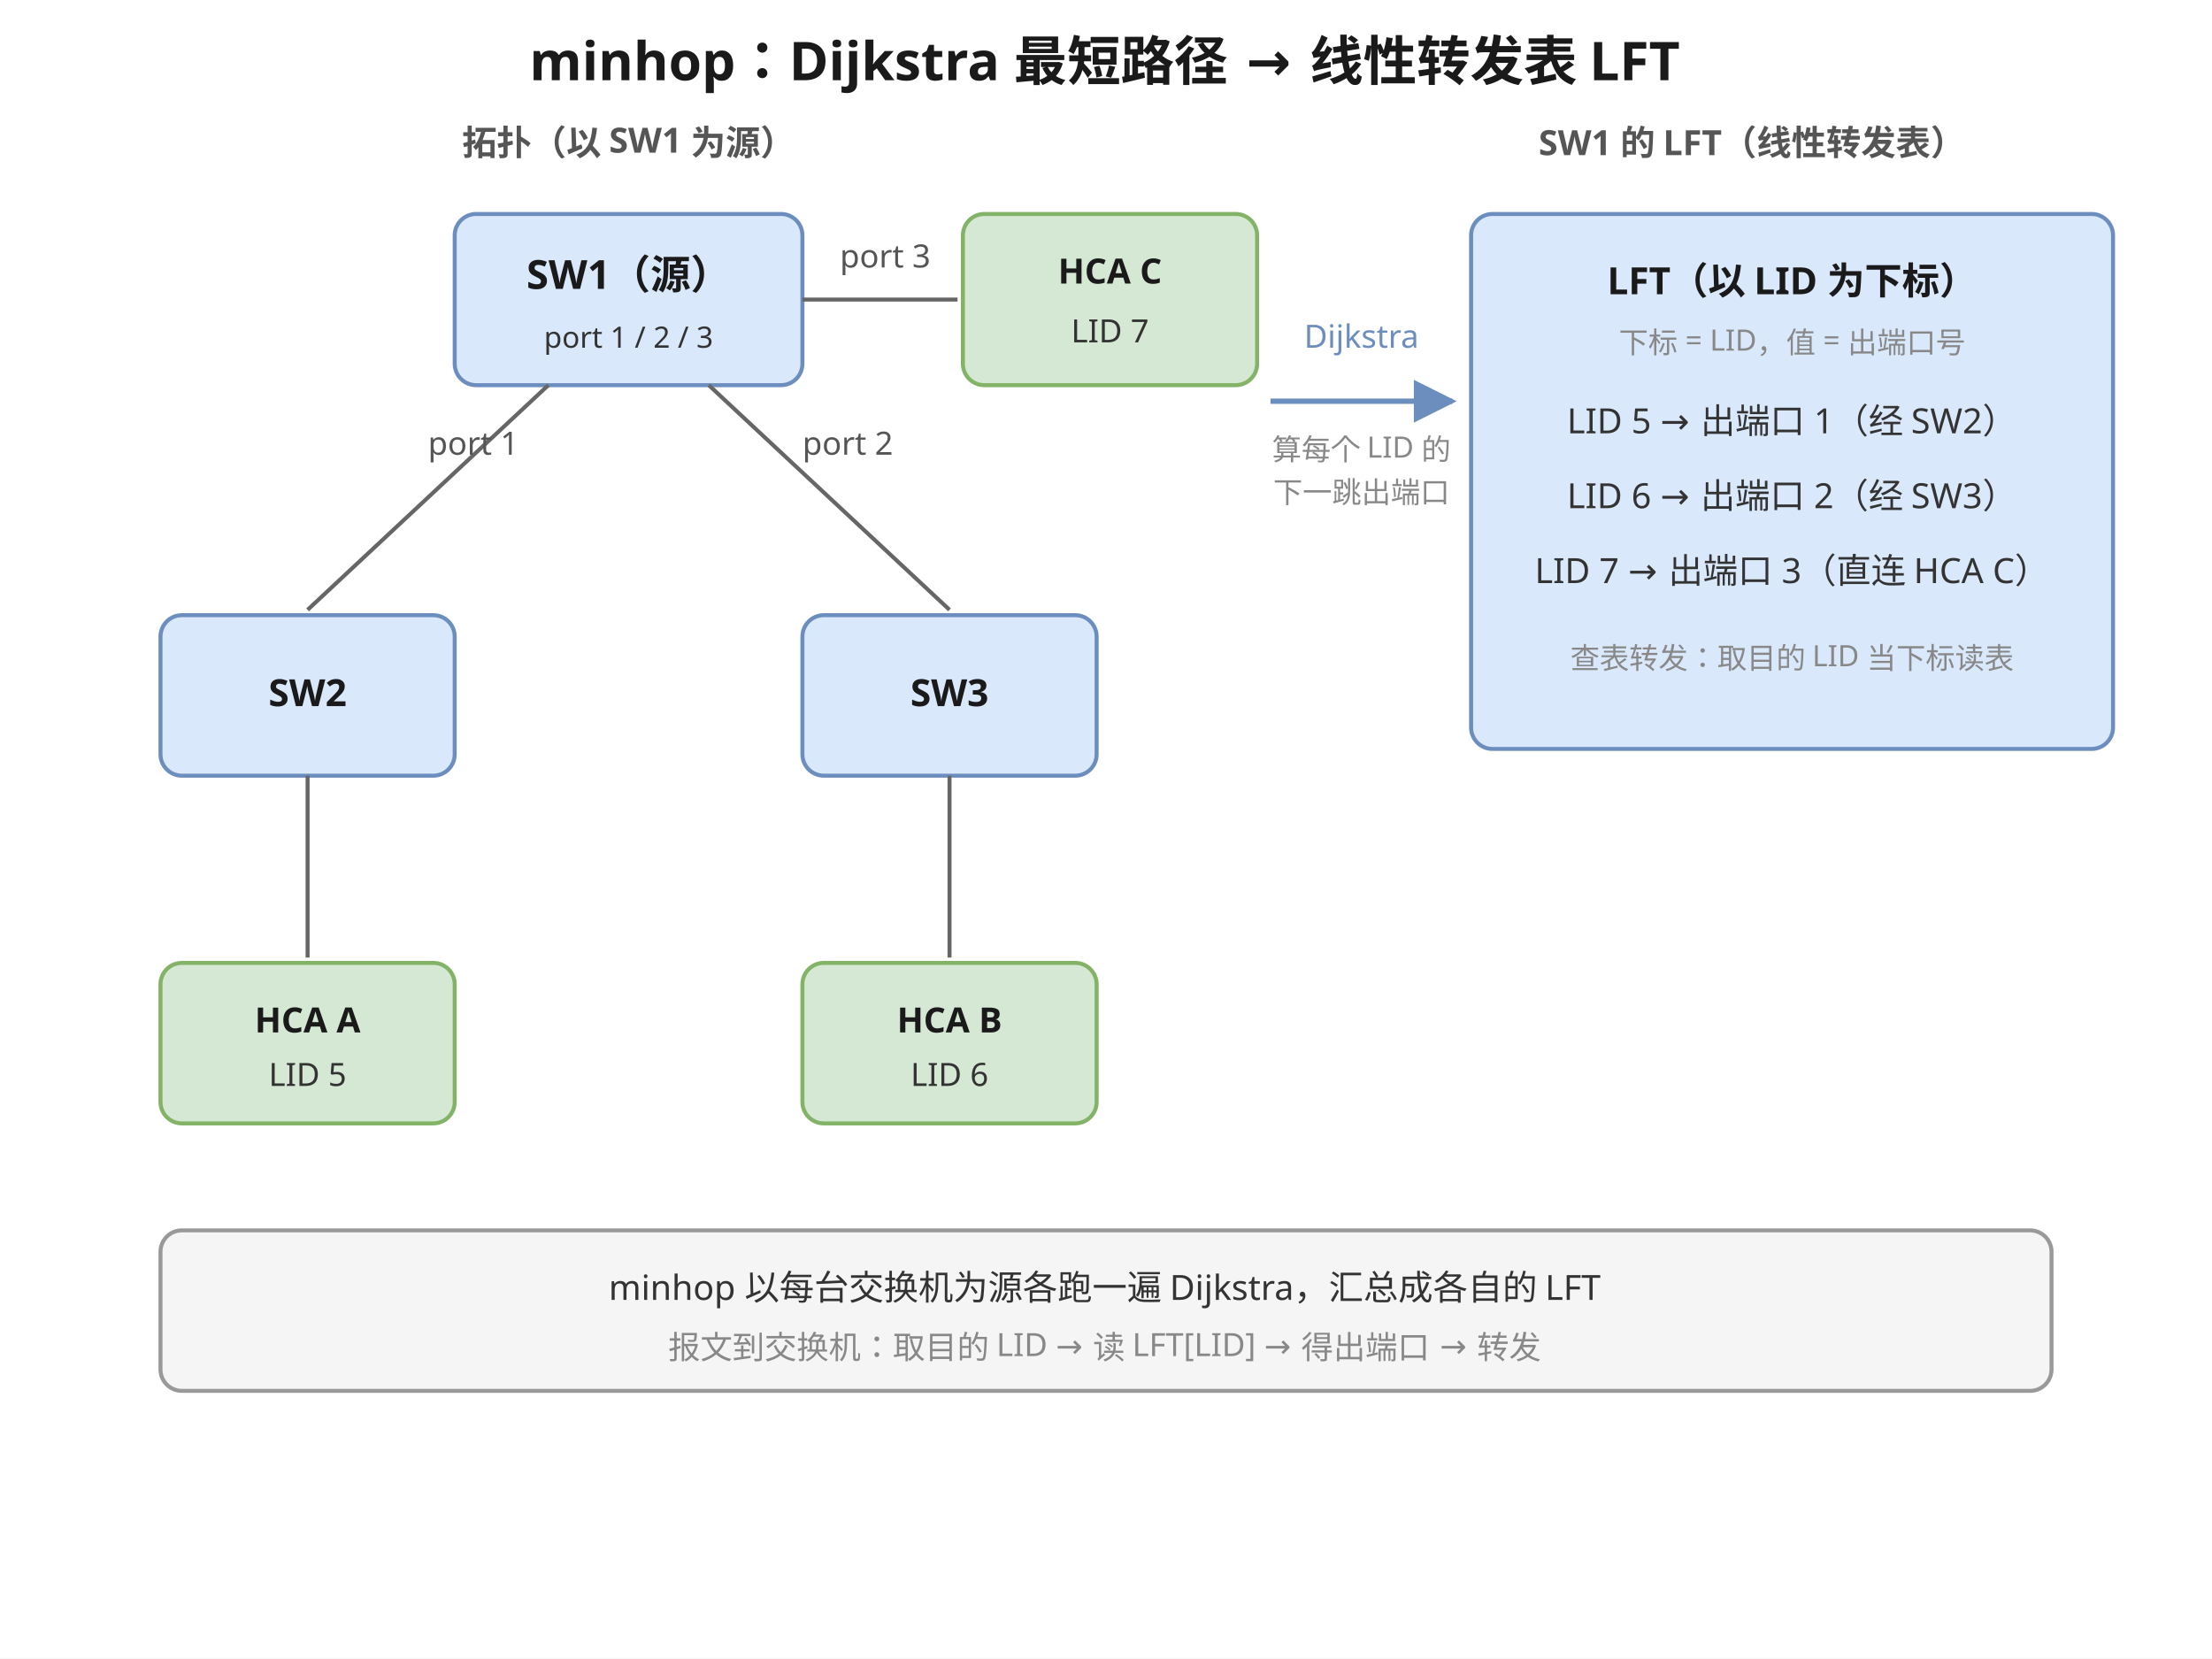
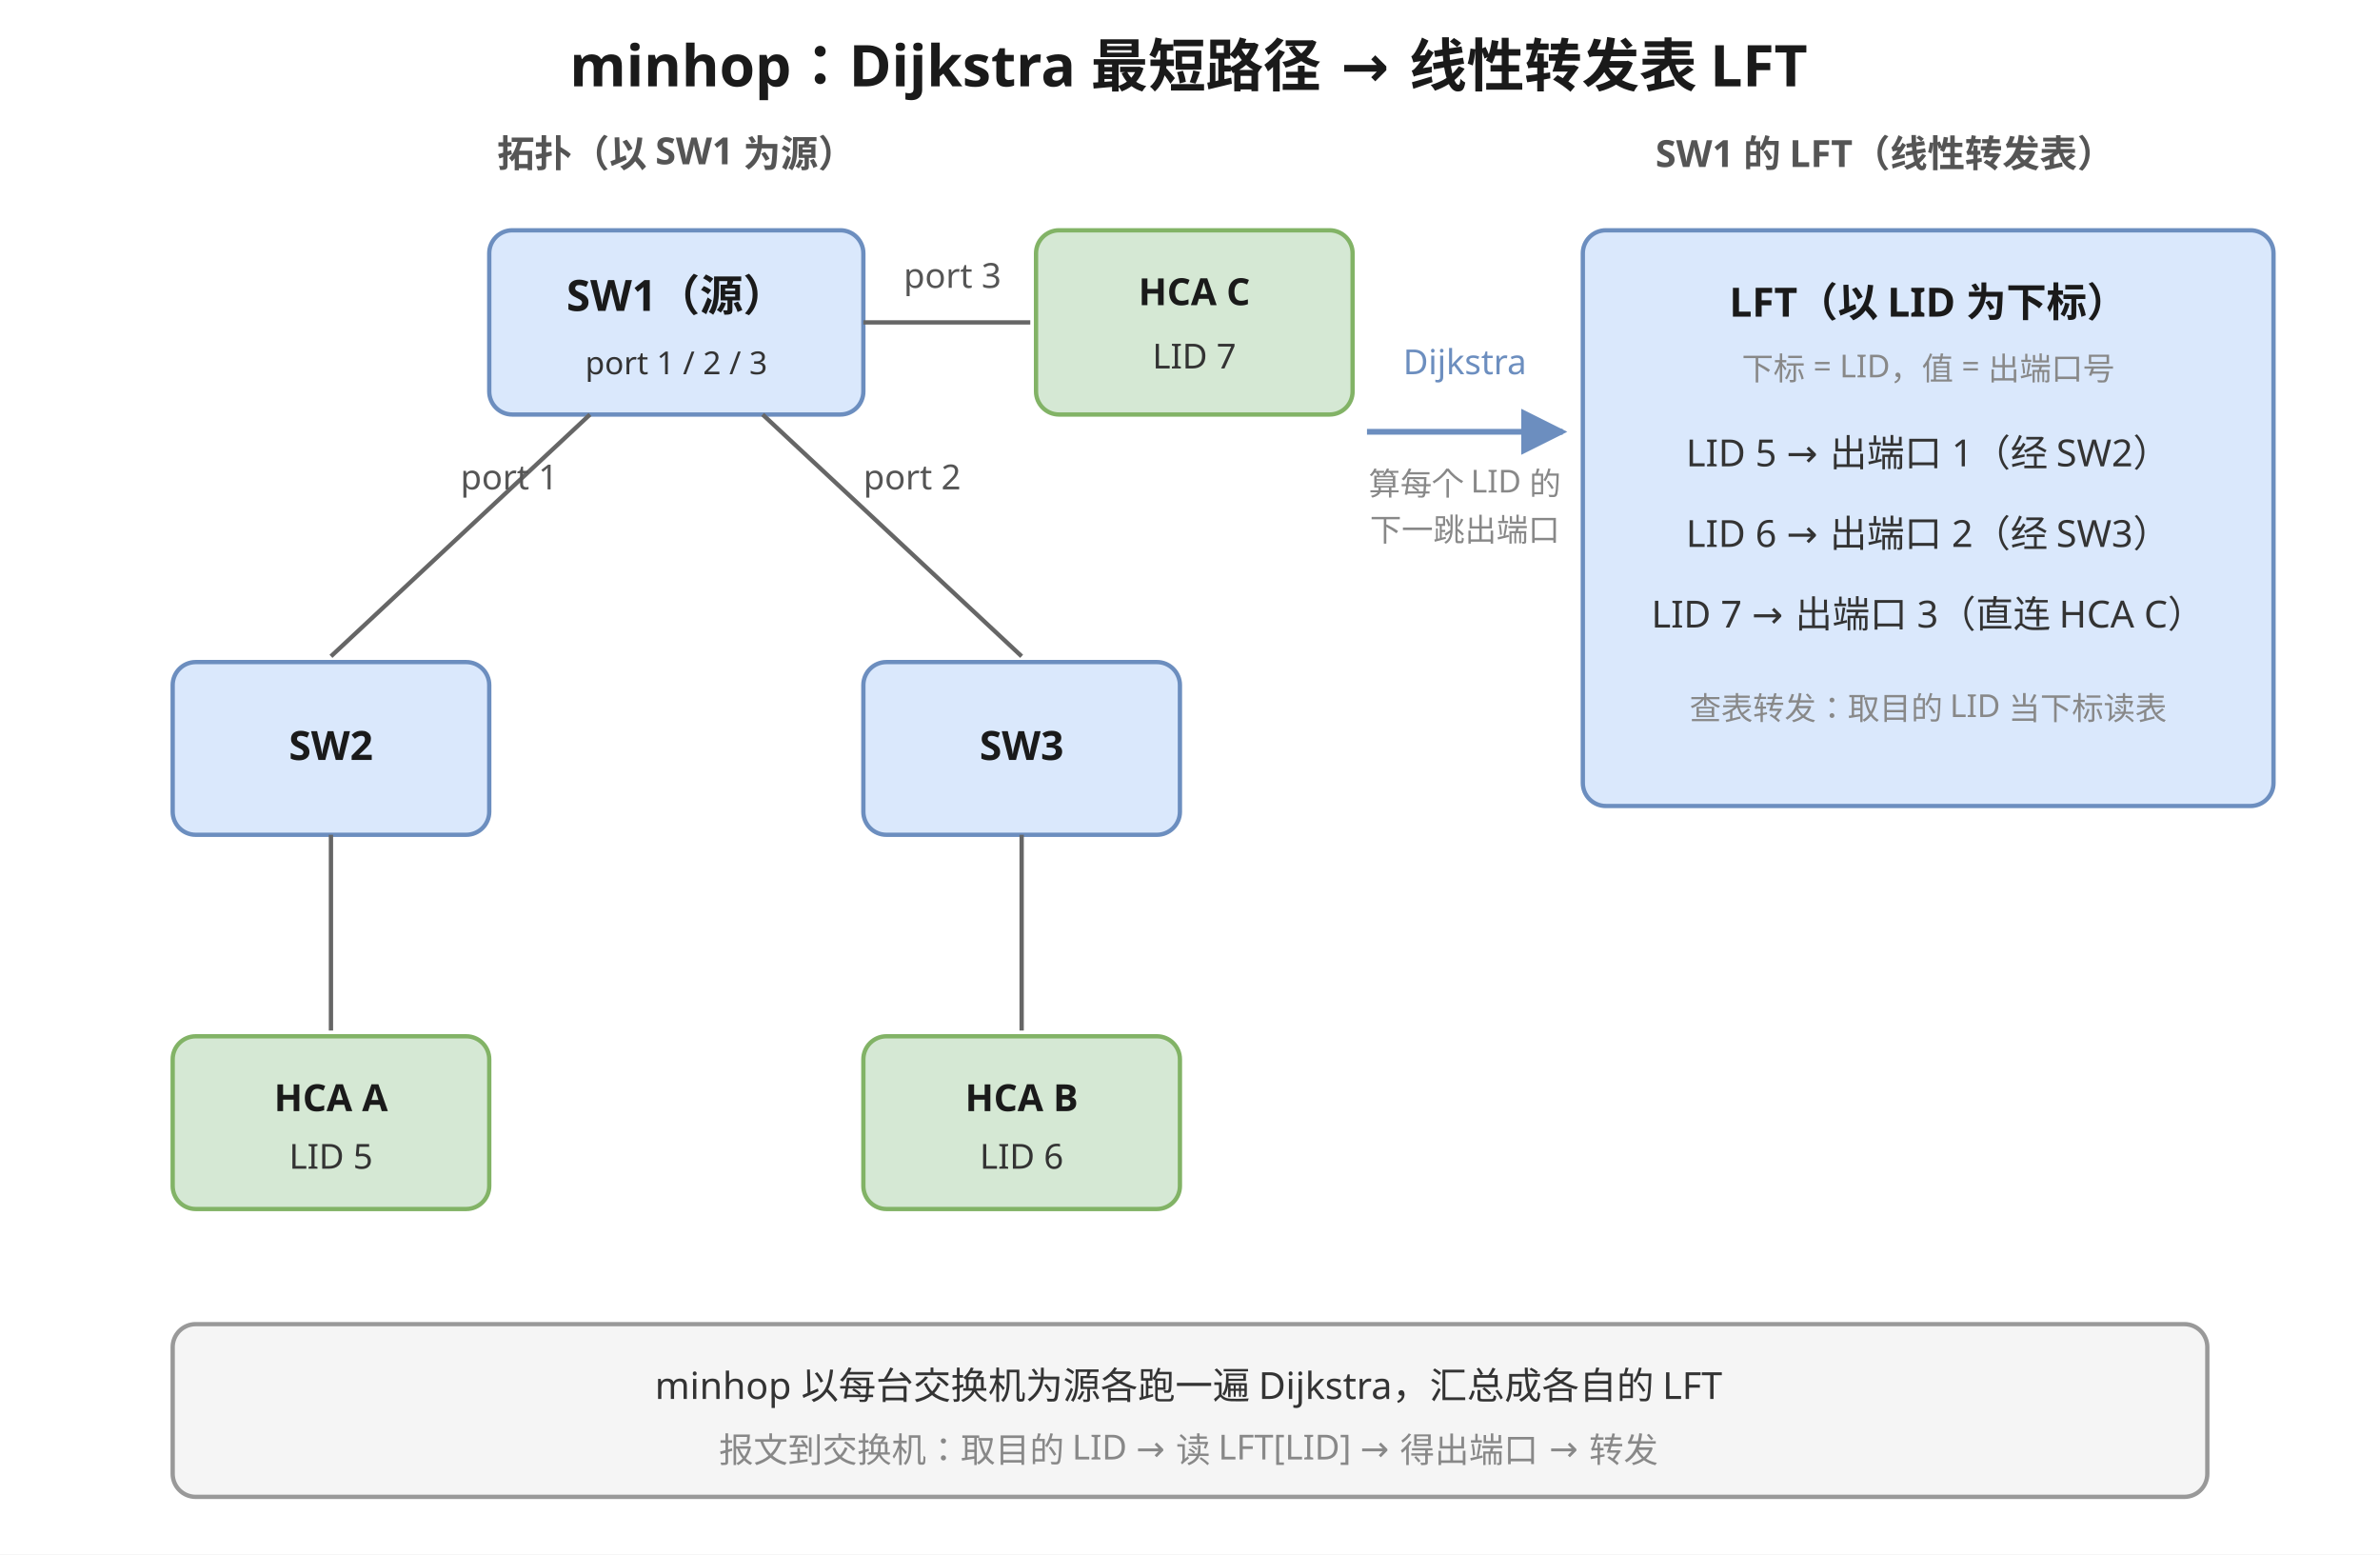
- <svg xmlns="http://www.w3.org/2000/svg" width="827" height="620" viewBox="0 0 827 620" font-family="PingFang SC, Microsoft YaHei, sans-serif">
-   <rect x="0" y="0" width="827" height="620" fill="#ffffff" />
+ <svg xmlns="http://www.w3.org/2000/svg" width="827" height="540" viewBox="0 0 827 540" font-family="PingFang SC, Microsoft YaHei, sans-serif">
+   <rect x="0" y="0" width="827" height="540" fill="#ffffff" />
  <defs>
    <marker id="arrow" viewBox="0 0 10 10" refX="9" refY="5" markerWidth="8" markerHeight="8" orient="auto">
      <path d="M 0 0 L 10 5 L 0 10 Z" fill="#666666" />
    </marker>
    <marker id="arrow-blue" viewBox="0 0 10 10" refX="9" refY="5" markerWidth="8" markerHeight="8" orient="auto">
      <path d="M 0 0 L 10 5 L 0 10 Z" fill="#6c8ebf" />
    </marker>
  </defs>
  <text x="413" y="30" text-anchor="middle" font-size="20" font-weight="bold" fill="#1a1a1a">minhop：Dijkstra 最短路径 → 线性转发表 LFT</text>
  <text x="235" y="58" text-anchor="middle" font-size="13" font-weight="bold" fill="#555555">拓扑（以 SW1 为源）</text>
  <text x="655" y="58" text-anchor="middle" font-size="13" font-weight="bold" fill="#555555">SW1 的 LFT（线性转发表）</text>
  <rect x="170" y="80" width="130" height="64" rx="8" ry="8" fill="#dae8fc" stroke="#6c8ebf" stroke-width="1.5" />
  <text x="235" y="108" text-anchor="middle" font-size="15" font-weight="bold" fill="#1a1a1a">SW1（源）</text>
  <text x="235" y="130" text-anchor="middle" font-size="11" fill="#333333">port 1 / 2 / 3</text>
  <rect x="60" y="230" width="110" height="60" rx="8" ry="8" fill="#dae8fc" stroke="#6c8ebf" stroke-width="1.5" />
  <text x="115" y="264" text-anchor="middle" font-size="14" font-weight="bold" fill="#1a1a1a">SW2</text>
  <rect x="300" y="230" width="110" height="60" rx="8" ry="8" fill="#dae8fc" stroke="#6c8ebf" stroke-width="1.5" />
  <text x="355" y="264" text-anchor="middle" font-size="14" font-weight="bold" fill="#1a1a1a">SW3</text>
  <rect x="60" y="360" width="110" height="60" rx="8" ry="8" fill="#d5e8d4" stroke="#82b366" stroke-width="1.5" />
  <text x="115" y="386" text-anchor="middle" font-size="13" font-weight="bold" fill="#1a1a1a">HCA A</text>
  <text x="115" y="406" text-anchor="middle" font-size="12" fill="#333333">LID 5</text>
  <rect x="300" y="360" width="110" height="60" rx="8" ry="8" fill="#d5e8d4" stroke="#82b366" stroke-width="1.5" />
  <text x="355" y="386" text-anchor="middle" font-size="13" font-weight="bold" fill="#1a1a1a">HCA B</text>
  <text x="355" y="406" text-anchor="middle" font-size="12" fill="#333333">LID 6</text>
  <rect x="360" y="80" width="110" height="64" rx="8" ry="8" fill="#d5e8d4" stroke="#82b366" stroke-width="1.5" />
  <text x="415" y="106" text-anchor="middle" font-size="13" font-weight="bold" fill="#1a1a1a">HCA C</text>
  <text x="415" y="128" text-anchor="middle" font-size="12" fill="#333333">LID 7</text>
  <line x1="205" y1="144" x2="115" y2="228" stroke="#666666" stroke-width="1.5" />
  <line x1="265" y1="144" x2="355" y2="228" stroke="#666666" stroke-width="1.5" />
  <line x1="115" y1="290" x2="115" y2="358" stroke="#666666" stroke-width="1.5" />
  <line x1="355" y1="290" x2="355" y2="358" stroke="#666666" stroke-width="1.5" />
  <line x1="300" y1="112" x2="358" y2="112" stroke="#666666" stroke-width="1.5" />
  <text x="160" y="170" font-size="12" fill="#555555">port 1</text>
  <text x="300" y="170" font-size="12" fill="#555555">port 2</text>
  <text x="314" y="100" font-size="12" fill="#555555">port 3</text>
  <line x1="475" y1="150" x2="543" y2="150" stroke="#6c8ebf" stroke-width="2" marker-end="url(#arrow-blue)" />
  <text x="509" y="130" text-anchor="middle" font-size="12" fill="#6c8ebf">Dijkstra</text>
  <text x="509" y="172" text-anchor="middle" font-size="11" fill="#888888">算每个 LID 的</text>
  <text x="509" y="188" text-anchor="middle" font-size="11" fill="#888888">下一跳出端口</text>
  <rect x="550" y="80" width="240" height="200" rx="8" ry="8" fill="#dae8fc" stroke="#6c8ebf" stroke-width="1.5" />
  <text x="670" y="110" text-anchor="middle" font-size="14" font-weight="bold" fill="#1a1a1a">LFT（以 LID 为下标）</text>
  <text x="670" y="132" text-anchor="middle" font-size="11" fill="#888888">下标 = LID，值 = 出端口号</text>
  <text x="670" y="162" text-anchor="middle" font-size="13" fill="#333333">LID 5 → 出端口 1（经 SW2）</text>
  <text x="670" y="190" text-anchor="middle" font-size="13" fill="#333333">LID 6 → 出端口 2（经 SW3）</text>
  <text x="670" y="218" text-anchor="middle" font-size="13" fill="#333333">LID 7 → 出端口 3（直连 HCA C）</text>
  <text x="670" y="250" text-anchor="middle" font-size="11" fill="#888888">查表转发：取目的 LID 当下标读表</text>
  <rect x="60" y="460" width="707" height="60" rx="8" ry="8" fill="#f5f5f5" stroke="#999999" stroke-width="1.5" />
  <text x="413" y="486" text-anchor="middle" font-size="13" fill="#333333">minhop 以每台交换机为源各跑一遍 Dijkstra，汇总成各自的 LFT</text>
  <text x="413" y="508" text-anchor="middle" font-size="12" fill="#888888">报文到交换机：取目的 LID → 读 LFT[LID] → 得出端口 → 转发</text>
</svg>
